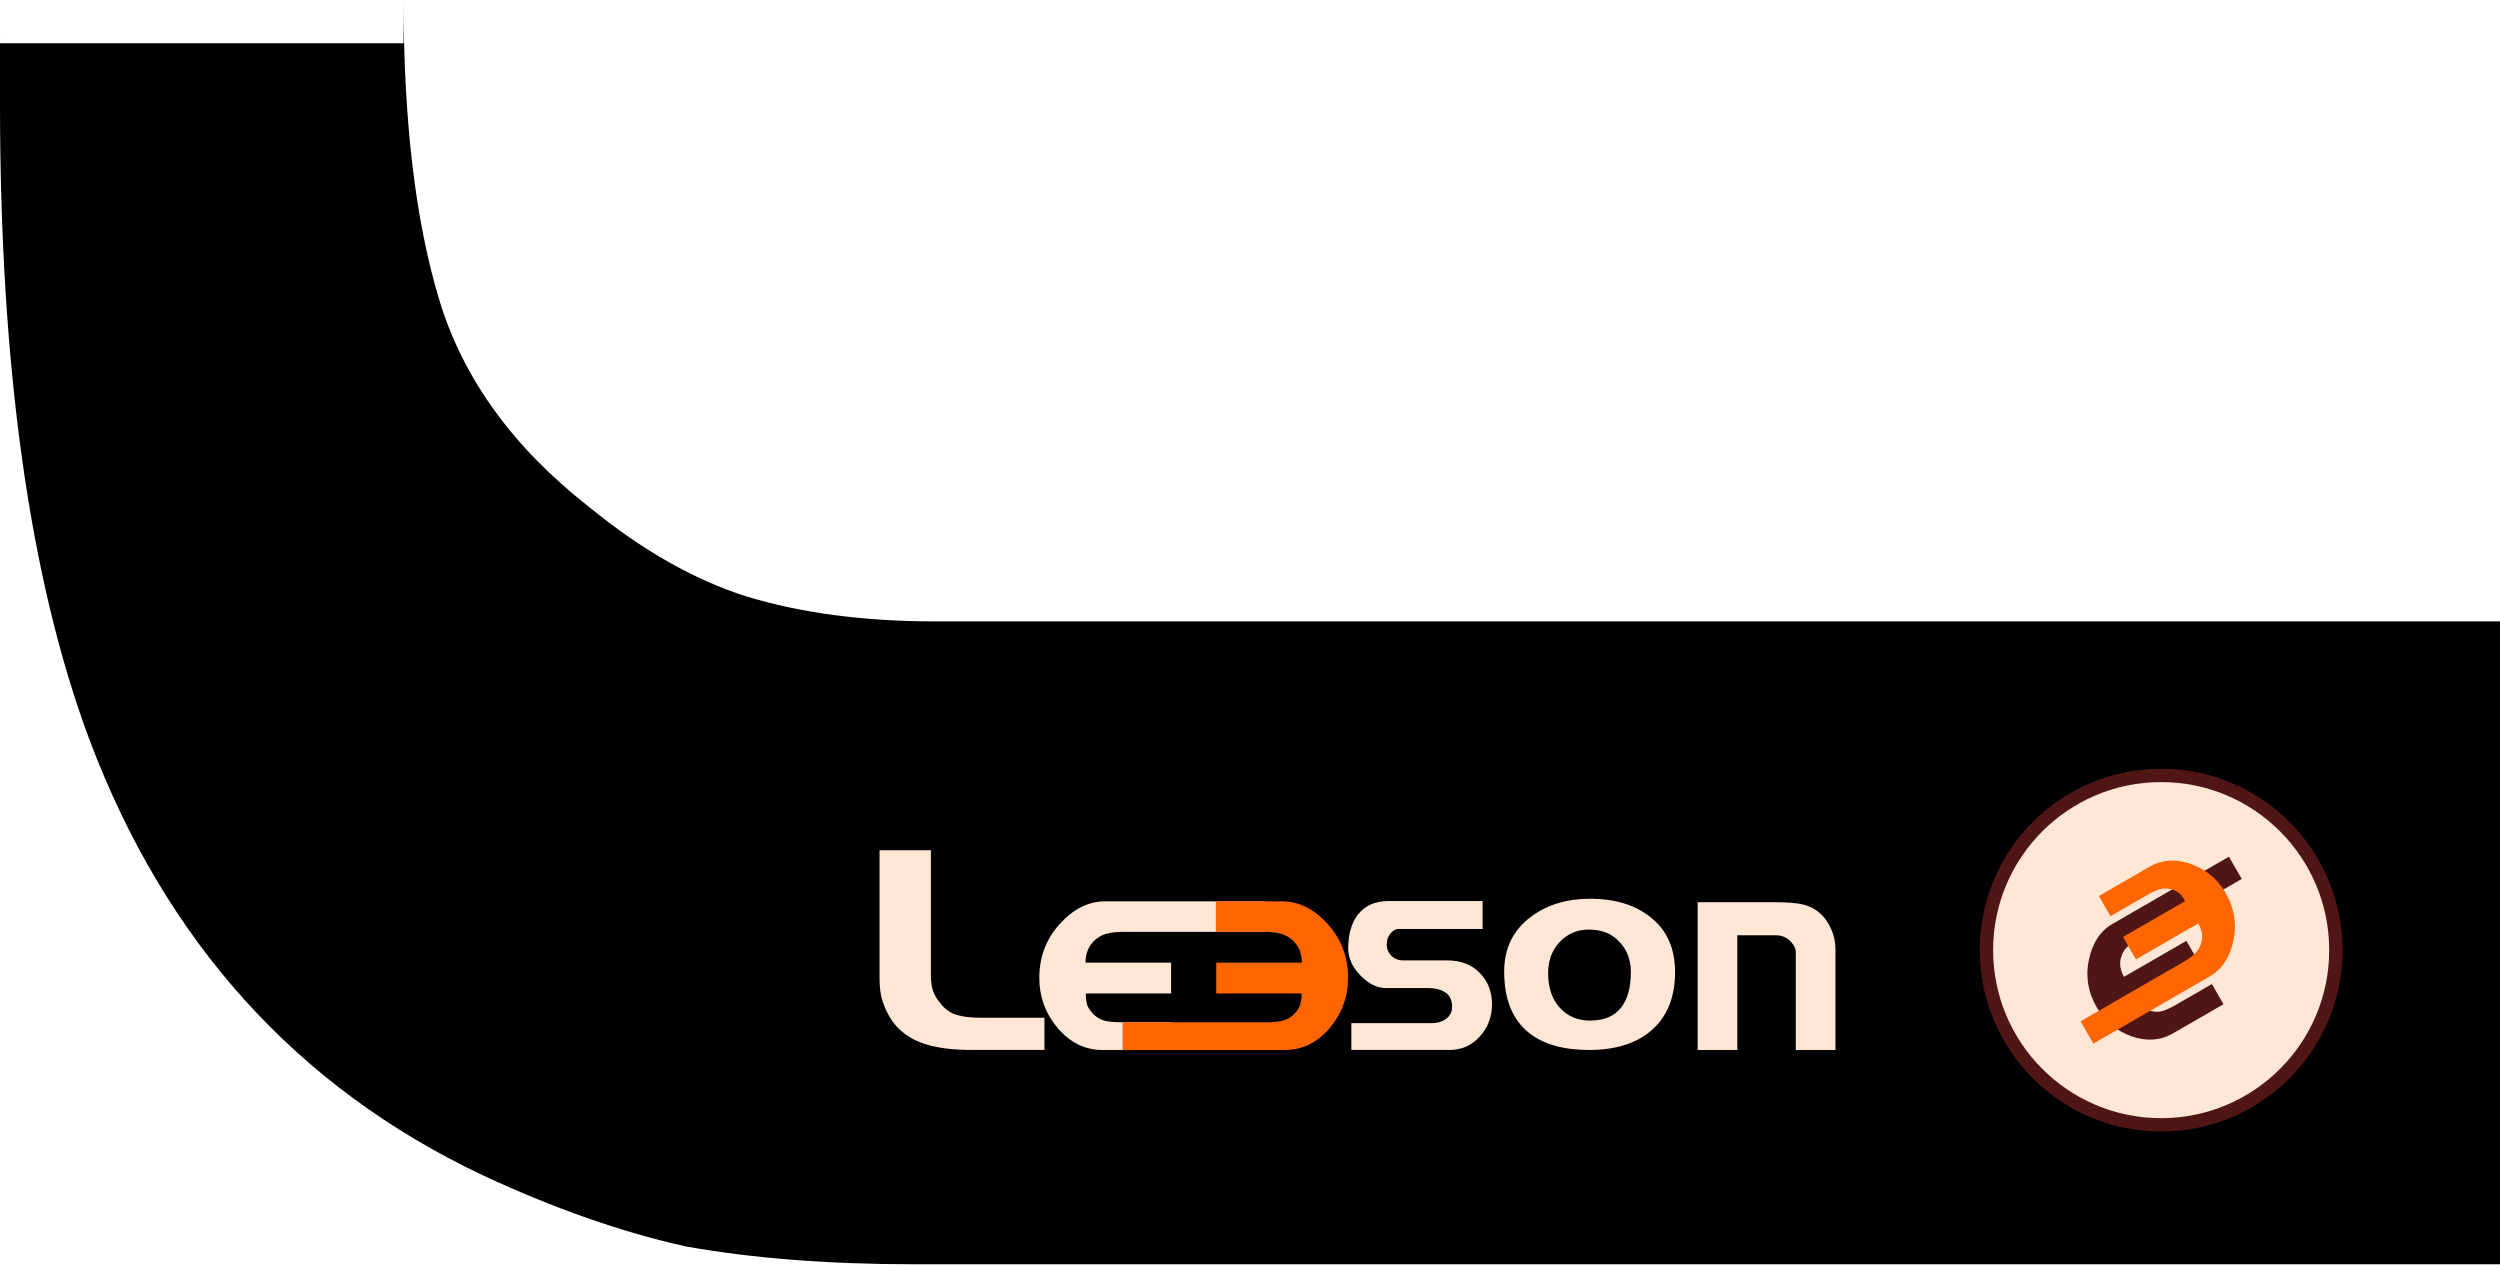
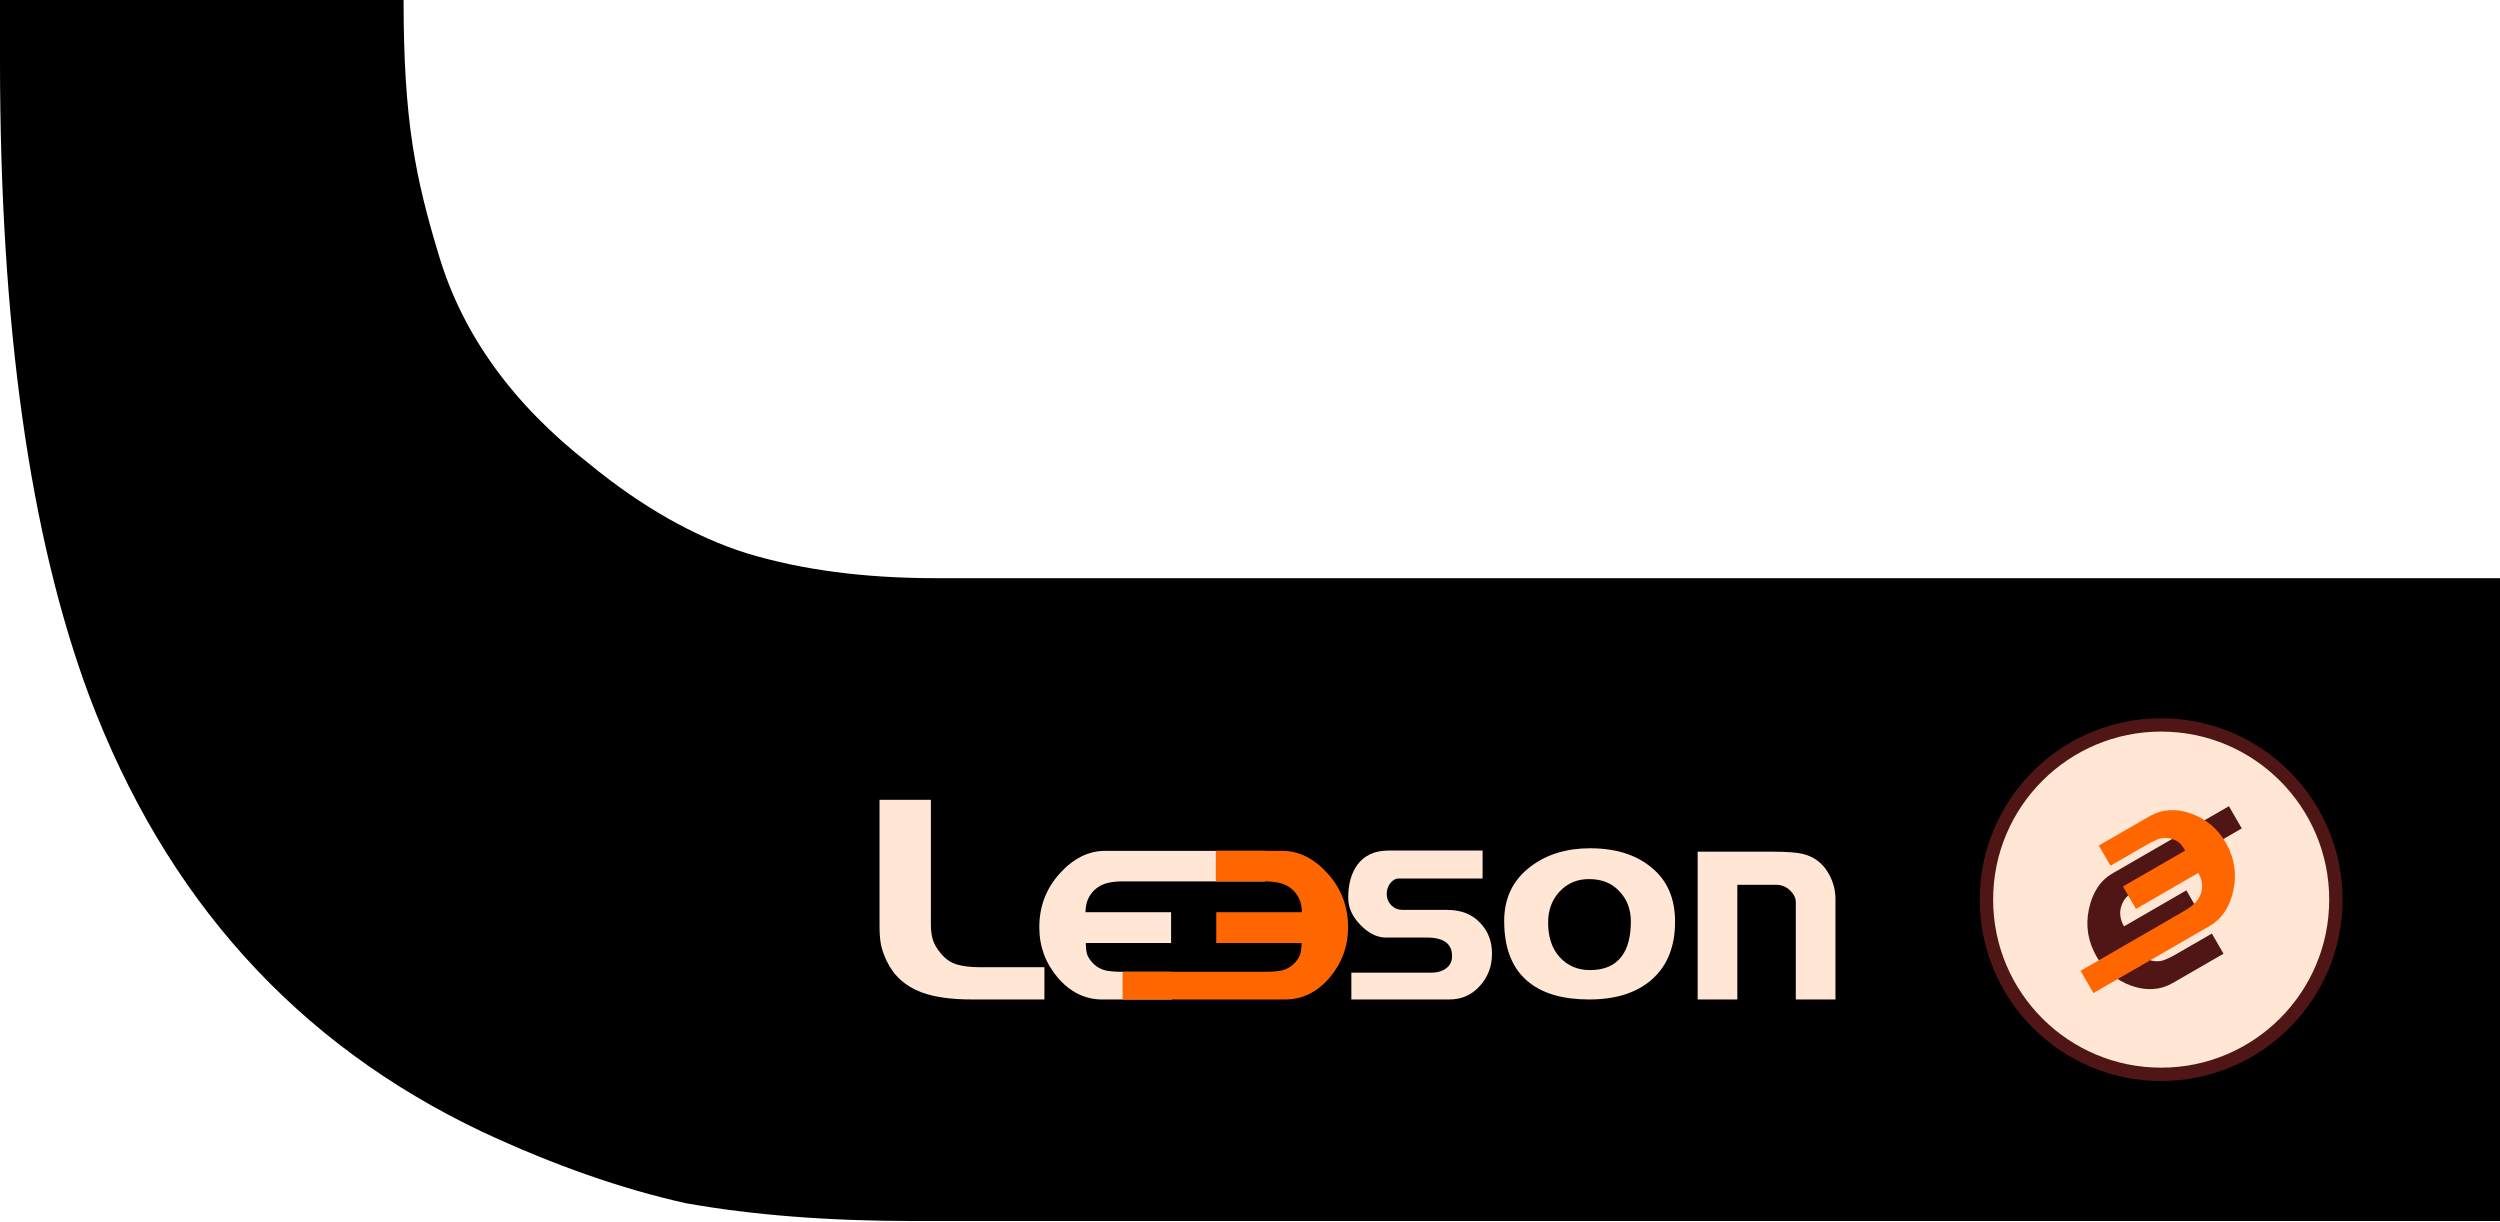
- <svg xmlns="http://www.w3.org/2000/svg" width="146.924mm" height="74.301mm" viewBox="0 0 520.595 263.271" id="svg9854" version="1.1">
+ <svg xmlns="http://www.w3.org/2000/svg" width="146.924mm" height="71.76mm" viewBox="0 0 520.595 254.266" id="svg9854" version="1.1">
  <defs id="defs9856">
    <linearGradient id="linearGradient8768">
      <stop style="stop-color:#999999;stop-opacity:1;" offset="0" id="stop8770" />
    </linearGradient>
    <filter style="color-interpolation-filters:sRGB" id="filter7296">
      <feGaussianBlur result="result0" in="SourceGraphic" stdDeviation="0.5" id="feGaussianBlur7298" />
      <feTurbulence baseFrequency="0.2" seed="300" numOctaves="10" result="result1" type="fractalNoise" id="feTurbulence7300" />
      <feGaussianBlur stdDeviation="4" result="result8" id="feGaussianBlur7302" />
      <feDisplacementMap yChannelSelector="A" result="result7" in2="result8" scale="5" in="SourceGraphic" xChannelSelector="R" id="feDisplacementMap7304" />
      <feComposite result="result2" operator="in" in2="result1" in="result7" id="feComposite7306" />
      <feComposite k4="0" k2="0" k1="0" k3="3" in2="result2" in="result0" operator="arithmetic" id="feComposite7308" />
      <feBlend result="fbSourceGraphic" mode="multiply" in2="result2" id="feBlend7310" />
      <feColorMatrix values="1 0 0 -1 0 1 0 1 -1 0 1 0 0 -1 0 -1.8 -0.5 0 5.7 -3.5 " in="fbSourceGraphic" result="fbSourceGraphicAlpha" id="feColorMatrix7312" />
      <feGaussianBlur stdDeviation="0.5" in="fbSourceGraphicAlpha" result="result0" id="feGaussianBlur7314" />
      <feSpecularLighting result="result6" surfaceScale="-5" specularExponent="5" id="feSpecularLighting7316">
        <feDistantLight azimuth="225" elevation="25" id="feDistantLight7318" />
      </feSpecularLighting>
      <feComposite in2="result6" in="SourceGraphic" result="result2" operator="in" id="feComposite7320" />
      <feComposite k4="0" k1="0" in="result2" result="result4" operator="arithmetic" k2="1" k3="1" in2="result2" id="feComposite7322" />
    </filter>
  </defs>
-   <g id="layer1" transform="translate(-369.1413,-490.4347)">
-     <g id="g15-6" transform="translate(-53.03232,-162.3736)">
-       <path d="m 422.174,656.969 v 17.405 c 0,55.035 6.2,99.162 18.593,132.38 15.865,42.143 43.135,72.388 81.808,90.732 14.874,6.939 29.005,11.899 42.392,14.874 13.883,2.482 29.748,3.718 47.597,3.718 h 330.207 v -133.867 h -325.744 c -14.874,0 -28.013,-1.734 -39.417,-5.204 -10.908,-3.469 -21.815,-9.668 -32.722,-18.593 -15.866,-12.395 -26.279,-26.773 -31.236,-43.135 -4.955,-16.362 -7.437,-37.185 -7.437,-62.472 v 9.008 h -84.039" id="path15009-2-5-7-6-5-7" style="font-style:normal;font-variant:normal;font-weight:100;font-stretch:normal;font-size:35px;line-height:125%;font-family:Denmark;-inkscape-font-specification:'Denmark, Thin';text-align:start;letter-spacing:0px;word-spacing:0px;writing-mode:lr-tb;text-anchor:start;fill:#000000;fill-opacity:1;stroke:none;stroke-width:21.249" />
-       <g id="g14-5">
+   <g id="layer1" transform="translate(-369.1413,-499.4393)">
+     <g id="g1">
+       <path d="m 369.141,499.439 v 12.561 c 0,55.035 6.2,99.162 18.593,132.38 15.865,42.143 43.135,72.388 81.808,90.732 14.874,6.939 29.005,11.899 42.392,14.874 13.883,2.482 29.748,3.718 47.597,3.718 h 330.207 v -133.867 h -325.744 c -14.874,0 -28.013,-1.734 -39.417,-5.204 -10.908,-3.469 -21.815,-9.668 -32.722,-18.593 -15.866,-12.395 -26.279,-26.773 -31.236,-43.135 -4.955,-16.362 -7.437,-28.175 -7.437,-53.462 v -0.002 h -84.039" id="path15009-2-5-7-6-5-7" style="font-style:normal;font-variant:normal;font-weight:100;font-stretch:normal;font-size:35px;line-height:125%;font-family:Denmark;-inkscape-font-specification:'Denmark, Thin';text-align:start;letter-spacing:0px;word-spacing:0px;writing-mode:lr-tb;text-anchor:start;fill:#000000;fill-opacity:1;stroke:none;stroke-width:21.249" />
+       <g id="g14-5" transform="translate(-53.03232,-163.8853)">
        <g id="g7-6" transform="matrix(0.7554874,0,0,0.7554874,586.8002,580.3188)">
          <circle r="48.158" cy="357.837" cx="377.783" id="path4664-1-9-7-9" style="fill:#ffe6d5;fill-opacity:1;fill-rule:nonzero;stroke:#501616;stroke-width:3.684;stroke-linecap:butt;stroke-miterlimit:4;stroke-dasharray:none;stroke-dashoffset:0" />
          <g id="g4-8" transform="rotate(-30,251.1678,572.7757)">
            <g style="font-style:normal;font-variant:normal;font-weight:100;font-stretch:normal;font-size:35px;line-height:125%;font-family:Denmark;-inkscape-font-specification:'Denmark, Thin';text-align:start;letter-spacing:0px;word-spacing:0px;writing-mode:lr-tb;text-anchor:start;fill:#501616;fill-opacity:1;stroke:none" id="text3546-2-9-1-5-5-6-9-8-4-7-2-9-9-0-2-3-7" transform="matrix(1.890371,-2.4384886e-8,2.4384886e-8,1.890371,41.65149,-648.5624)">
              <path d="m 229.62,592.48 h -8.54 c -2.077,0 -3.885,-0.887 -5.425,-2.66 -1.517,-1.797 -2.275,-3.862 -2.275,-6.195 0,-2.543 0.828,-4.737 2.485,-6.58 1.68,-1.867 3.547,-2.8 5.6,-2.8 h 19.592 v 3.745 H 223.635 c -0.747,0 -1.388,0.07 -1.925,0.21 -0.513,0.117 -0.992,0.362 -1.435,0.735 -0.817,0.7 -1.225,1.645 -1.225,2.835 h 10.5 v 3.78 h -10.465 c 0,0.56 0.058,1.038 0.175,1.435 0.14,0.373 0.408,0.758 0.805,1.155 0.397,0.373 0.863,0.63 1.4,0.77 0.56,0.117 1.237,0.175 2.03,0.175 h 6.125 z" id="path3929-9-6-5-6-26-1-27-9-3-4-8-6-2" style="fill:#501616;fill-opacity:1" />
            </g>
            <g style="font-style:normal;font-variant:normal;font-weight:100;font-stretch:normal;font-size:35px;line-height:125%;font-family:Denmark;-inkscape-font-specification:'Denmark, Thin';text-align:start;letter-spacing:0px;word-spacing:0px;writing-mode:lr-tb;text-anchor:start;fill:#ff6600;fill-opacity:1;stroke:none" id="text3546-2-9-1-5-5-6-9-8-4-7-2-9-9-0-2-3-5-8" transform="matrix(-1.890371,2.4384886e-8,-2.4384886e-8,-1.890371,894.9279,1548.444)">
              <path d="m 229.62,592.48 h -8.54 c -2.077,0 -3.885,-0.887 -5.425,-2.66 -1.517,-1.797 -2.275,-3.862 -2.275,-6.195 0,-2.543 0.828,-4.737 2.485,-6.58 1.68,-1.867 3.547,-2.8 5.6,-2.8 h 19.592 v 3.745 H 223.635 c -0.747,0 -1.388,0.07 -1.925,0.21 -0.513,0.117 -0.992,0.362 -1.435,0.735 -0.817,0.7 -1.225,1.645 -1.225,2.835 h 10.5 v 3.78 h -10.465 c 0,0.56 0.058,1.038 0.175,1.435 0.14,0.373 0.408,0.758 0.805,1.155 0.397,0.373 0.863,0.63 1.4,0.77 0.56,0.117 1.237,0.175 2.03,0.175 h 6.125 z" id="path3929-9-6-5-6-26-1-27-9-3-4-8-6-3-2" style="fill:#ff6600;fill-opacity:1" />
            </g>
          </g>
        </g>
        <g id="g13-99" transform="translate(-563.1083,145.1209)">
          <g style="font-style:normal;font-variant:normal;font-weight:100;font-stretch:normal;font-size:35px;line-height:125%;font-family:Denmark;-inkscape-font-specification:'Denmark, Thin';text-align:start;letter-spacing:0px;word-spacing:0px;writing-mode:lr-tb;text-anchor:start;fill:#ffe6d5;fill-opacity:1;stroke:none" id="text3891-5-4-7-8-3-0-6-6" transform="matrix(1.697311,0,0,1.697311,845.9817,-277.4541)">
            <path d="m 265.12,585.797 q 0,2.31 -1.505,3.955 -1.47,1.645 -3.745,1.645 h -12.005 v -3.29 h 9.87 q 1.05,0 1.75,-0.525 0.735,-0.525 0.735,-1.505 0,-2.275 -3.08,-2.275 h -5.04 q -1.61,0 -3.115,-1.54 -1.505,-1.54 -1.505,-3.325 0,-2.52 1.12,-4.06 1.295,-1.75 3.815,-1.75 h 11.55 v 3.43 h -10.29 q -0.595,0 -1.05,0.595 -0.42,0.56 -0.42,1.295 0,0.805 0.56,1.4 0.595,0.56 1.4,0.56 h 5.425 q 2.555,0 4.025,1.54 1.505,1.505 1.505,3.85 z" id="path3926-1-8-0-8-5-6-3-02" style="fill:#ffe6d5;fill-opacity:1" />
          </g>
          <g style="font-style:normal;font-variant:normal;font-weight:100;font-stretch:normal;font-size:35px;line-height:125%;font-family:Denmark;-inkscape-font-specification:'Denmark, Thin';text-align:start;letter-spacing:0px;word-spacing:0px;writing-mode:lr-tb;text-anchor:start;fill:#ffe6d5;fill-opacity:1;stroke:none" id="text3546-2-9-1-5-5-6-9-8-6-1-1-7" transform="matrix(1.697311,0,0,1.697311,839.5323,-279.2914)">
            <path d="m 229.62,592.48 h -8.54 c -2.077,0 -3.885,-0.887 -5.425,-2.66 -1.517,-1.797 -2.275,-3.862 -2.275,-6.195 0,-2.543 0.828,-4.737 2.485,-6.58 1.68,-1.867 3.547,-2.8 5.6,-2.8 h 19.592 v 3.745 H 223.635 c -0.747,0 -1.388,0.07 -1.925,0.21 -0.513,0.117 -0.992,0.362 -1.435,0.735 -0.817,0.7 -1.225,1.645 -1.225,2.835 h 10.5 v 3.78 h -10.465 c 0,0.56 0.058,1.038 0.175,1.435 0.14,0.373 0.408,0.758 0.805,1.155 0.397,0.373 0.863,0.63 1.4,0.77 0.56,0.117 1.237,0.175 2.03,0.175 h 6.125 z" id="path3929-9-6-5-6-29-5-7-6" style="fill:#ffe6d5;fill-opacity:1" />
          </g>
          <g style="font-style:normal;font-variant:normal;font-weight:100;font-stretch:normal;font-size:35px;line-height:125%;font-family:Denmark;-inkscape-font-specification:'Denmark, Thin';text-align:start;letter-spacing:0px;word-spacing:0px;writing-mode:lr-tb;text-anchor:start;fill:#ff6600;fill-opacity:1;stroke:none" id="text3546-2-9-1-5-5-6-9-8-6-1-1-9-1" transform="matrix(-1.697311,0,0,1.697311,1628.172,-279.2914)">
            <path d="M 241.044,592.48 H 221.08 c -2.077,0 -3.885,-0.887 -5.425,-2.66 -1.517,-1.797 -2.275,-3.862 -2.275,-6.195 0,-2.543 0.828,-4.737 2.485,-6.58 1.68,-1.867 3.547,-2.8 5.6,-2.8 h 8.139 v 3.745 H 223.635 c -0.747,0 -1.388,0.07 -1.925,0.21 -0.513,0.117 -0.992,0.362 -1.435,0.735 -0.817,0.7 -1.225,1.645 -1.225,2.835 h 10.5 v 3.78 h -10.465 c 0,0.56 0.058,1.038 0.175,1.435 0.14,0.373 0.408,0.758 0.805,1.155 0.397,0.373 0.863,0.63 1.4,0.77 0.56,0.117 1.237,0.175 2.03,0.175 h 17.549 z" id="path3929-9-6-5-6-29-5-7-3-3" style="fill:#ff6600;fill-opacity:1" />
          </g>
          <g style="font-style:normal;font-variant:normal;font-weight:100;font-stretch:normal;font-size:35px;line-height:125%;font-family:Denmark;-inkscape-font-specification:'Denmark, Thin';text-align:start;letter-spacing:0px;word-spacing:0px;writing-mode:lr-tb;text-anchor:start;fill:#ffe6d5;fill-opacity:1;stroke:none" id="text3793-5-6-6-9-0-1-5-59-2" transform="matrix(1.697311,0,0,1.697311,806.1468,529.8143)">
            <path d="m 233.678,115.781 h -8.855 c -2.59,0 -4.667,-0.292 -6.23,-0.875 -1.983,-0.747 -3.407,-2.03 -4.27,-3.85 -0.327,-0.7 -0.56,-1.365 -0.7,-1.995 -0.117,-0.653 -0.175,-1.4 -0.175,-2.24 V 91.281 h 6.3 v 15.33 c 0,0.7 0.082,1.318 0.245,1.855 0.163,0.513 0.455,1.027 0.875,1.54 0.583,0.747 1.26,1.237 2.03,1.47 0.77,0.233 1.75,0.35 2.94,0.35 h 7.84 v 3.955" id="path15009-2-4-6-1" style="fill:#ffe6d5;fill-opacity:1" />
          </g>
          <path d="m 1334.094,710.113 c 0,5.347 -1.703,9.446 -5.109,12.297 -3.129,2.614 -7.386,3.921 -12.772,3.921 -5.386,0 -9.564,-1.188 -12.535,-3.564 -3.446,-2.733 -5.168,-6.99 -5.168,-12.772 0,-4.832 1.861,-8.634 5.584,-11.406 3.327,-2.495 7.426,-3.743 12.297,-3.743 5.346,10e-5 9.624,1.347 12.832,4.04 3.248,2.653 4.871,6.396 4.871,11.228 m -9.208,-0.059 c -10e-5,-2.495 -0.792,-4.574 -2.376,-6.238 -1.544,-1.703 -3.663,-2.554 -6.356,-2.554 -2.455,0 -4.495,0.871 -6.119,2.614 -1.584,1.703 -2.376,3.861 -2.376,6.475 0,3.01 0.812,5.406 2.436,7.188 1.624,1.782 3.723,2.673 6.297,2.673 2.931,0 5.109,-0.931 6.535,-2.792 1.307,-1.703 1.96,-4.158 1.96,-7.366" id="path15012-0-6-1-5" style="font-style:normal;font-variant:normal;font-weight:100;font-stretch:normal;font-size:35px;line-height:125%;font-family:Denmark;-inkscape-font-specification:'Denmark, Thin';text-align:start;letter-spacing:0px;word-spacing:0px;writing-mode:lr-tb;text-anchor:start;fill:#ffe6d5;fill-opacity:1;stroke:none;stroke-width:1.697" />
          <path d="m 1367.493,726.331 h -8.257 v -20.257 c 0,-0.515 -0.119,-0.97 -0.356,-1.366 -0.238,-0.436 -0.574,-0.852 -1.01,-1.248 -0.792,-0.673 -1.703,-1.01 -2.733,-1.01 h -8.079 v 23.881 h -8.257 v -30.772 h 15.802 c 2.812,10e-5 4.851,0.159 6.119,0.475 1.98,0.475 3.564,1.525 4.752,3.148 1.347,1.901 2.02,3.98 2.02,6.238 v 20.911" id="path15014-9-5-7-9" style="font-style:normal;font-variant:normal;font-weight:100;font-stretch:normal;font-size:35px;line-height:125%;font-family:Denmark;-inkscape-font-specification:'Denmark, Thin';text-align:start;letter-spacing:0px;word-spacing:0px;writing-mode:lr-tb;text-anchor:start;fill:#ffe6d5;fill-opacity:1;stroke:none;stroke-width:1.697" />
        </g>
      </g>
+       <text xml:space="preserve" style="font-size:35px;line-height:1.25;font-family:Denmark;-inkscape-font-specification:Denmark;stroke-width:0.938" x="365.204" y="577.095" id="text11">
+         <tspan id="tspan11" style="stroke-width:0.938" x="365.204" y="577.095" />
+       </text>
    </g>
-     <text xml:space="preserve" style="font-size:35px;line-height:1.25;font-family:Denmark;-inkscape-font-specification:Denmark;stroke-width:0.938" x="365.204" y="577.095" id="text11">
-       <tspan id="tspan11" style="stroke-width:0.938" x="365.204" y="577.095" />
-     </text>
  </g>
</svg>
